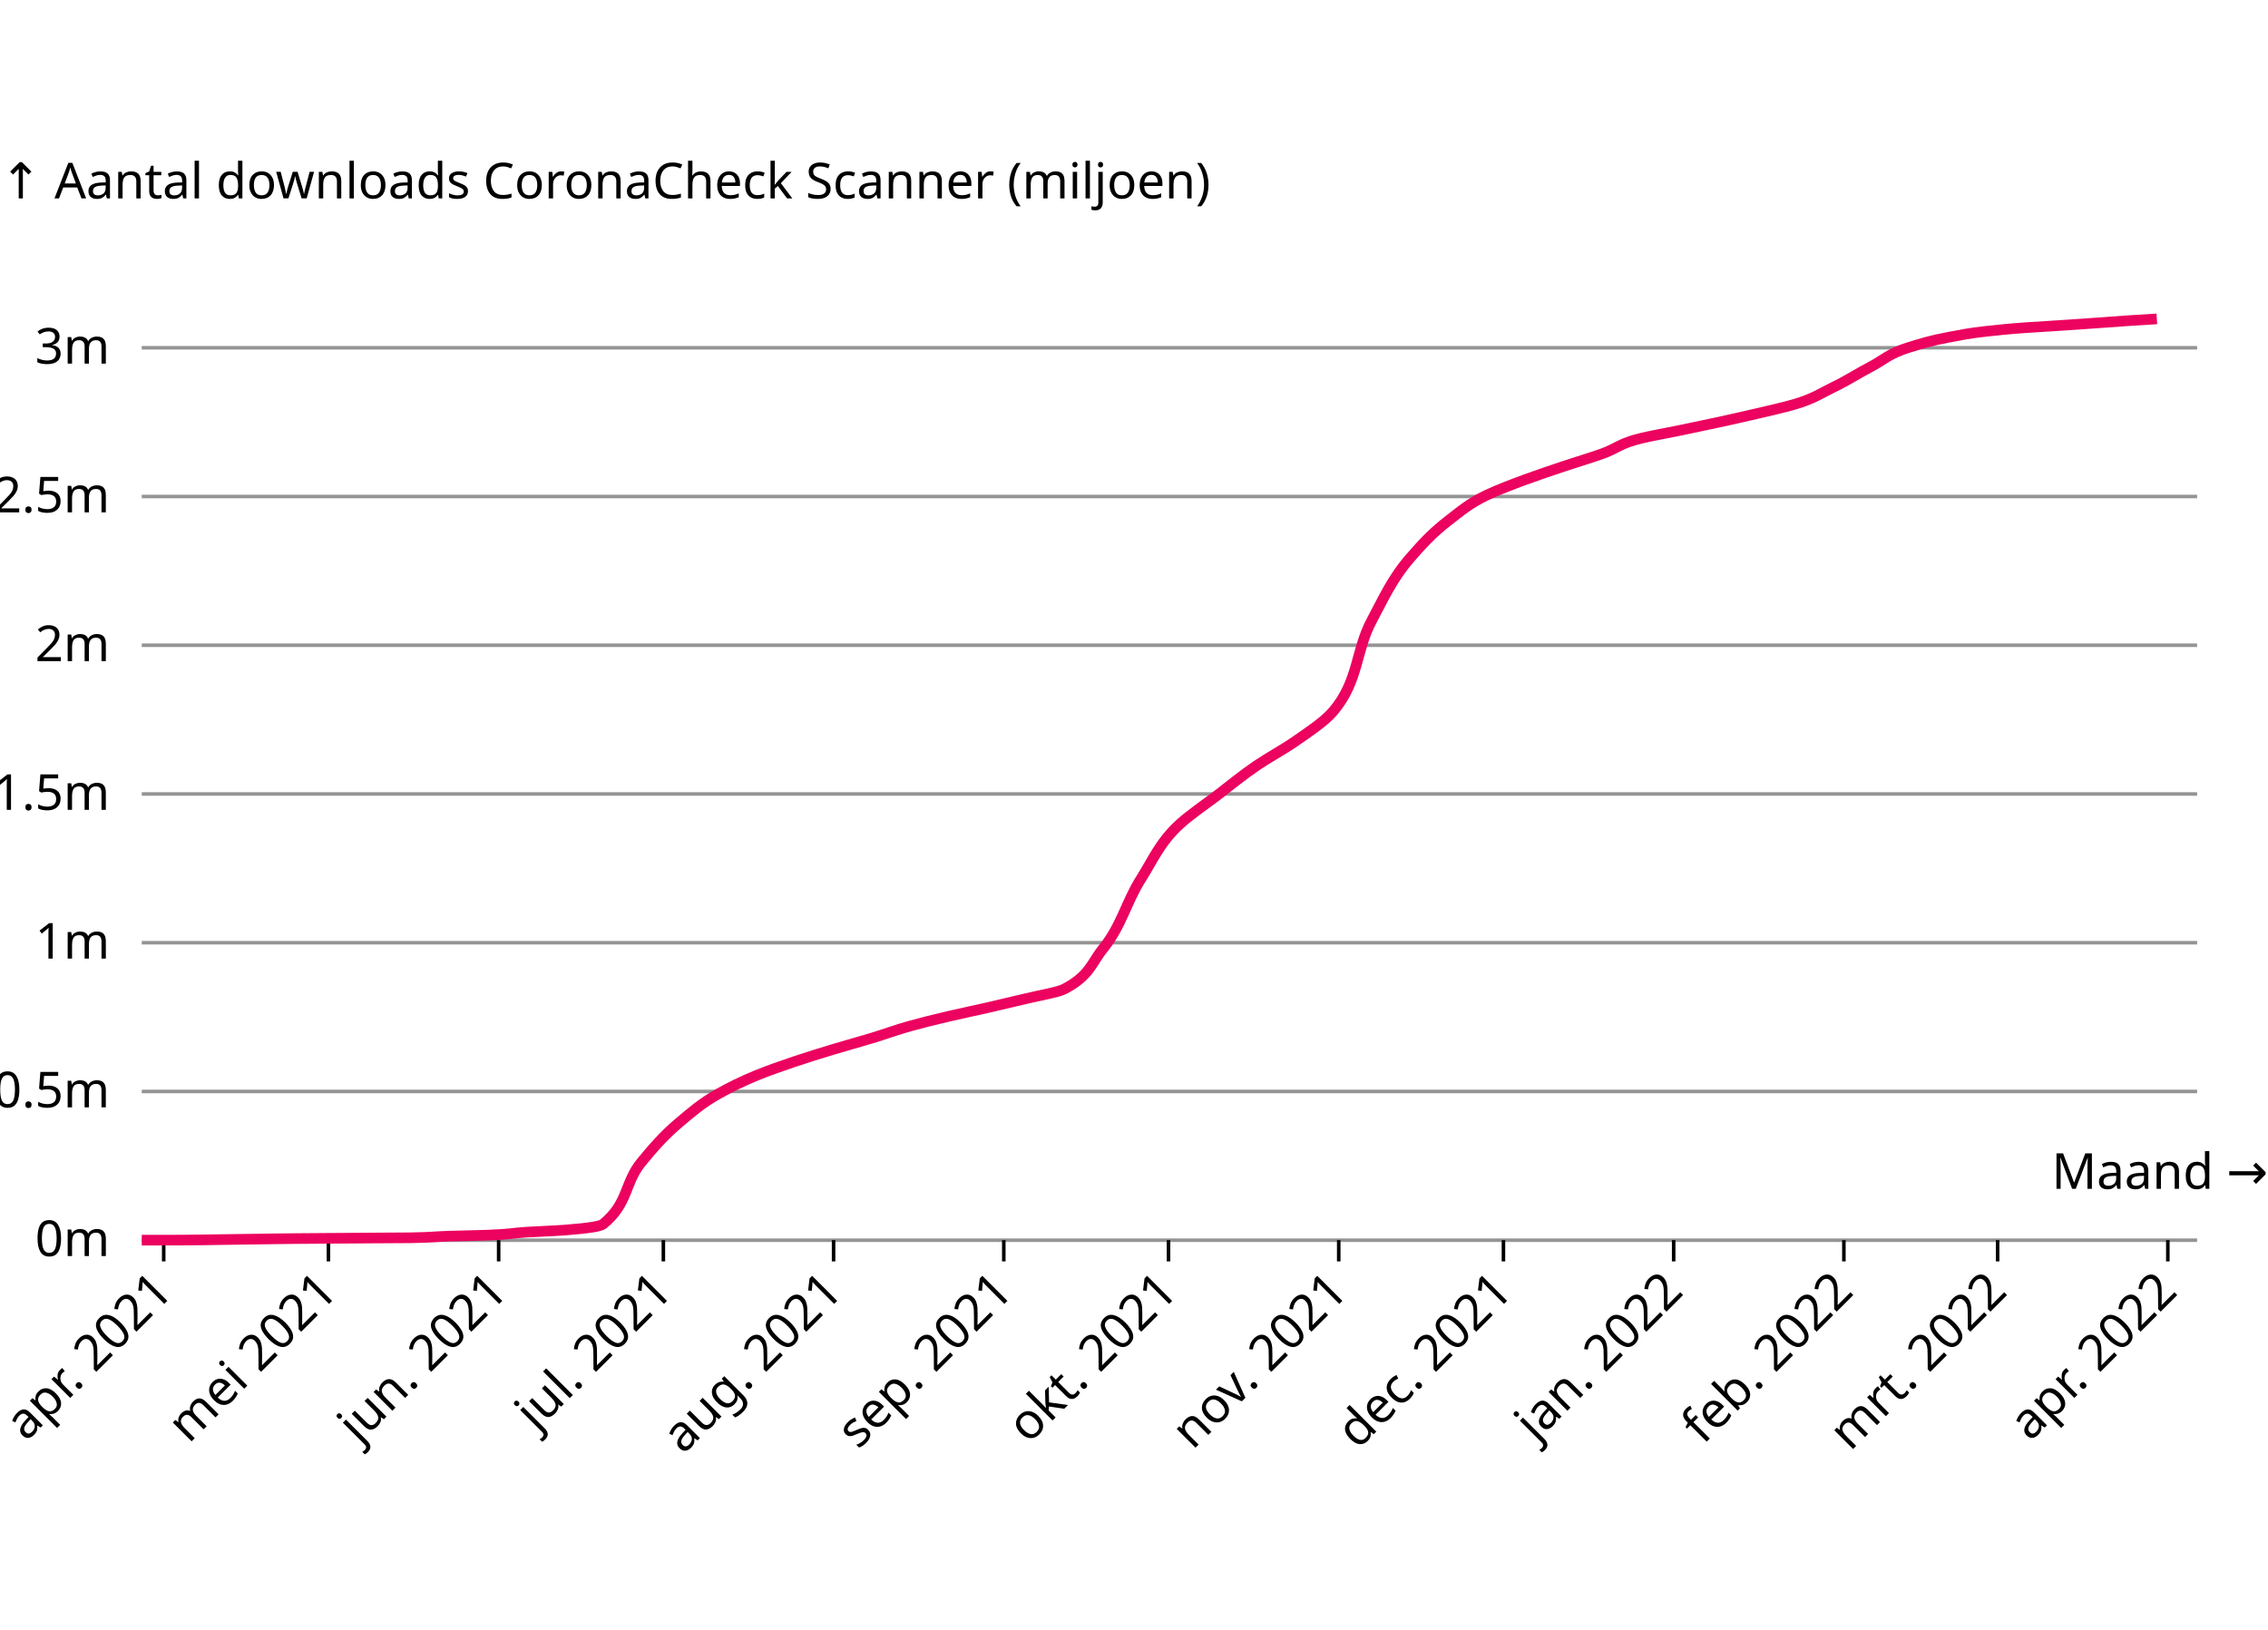
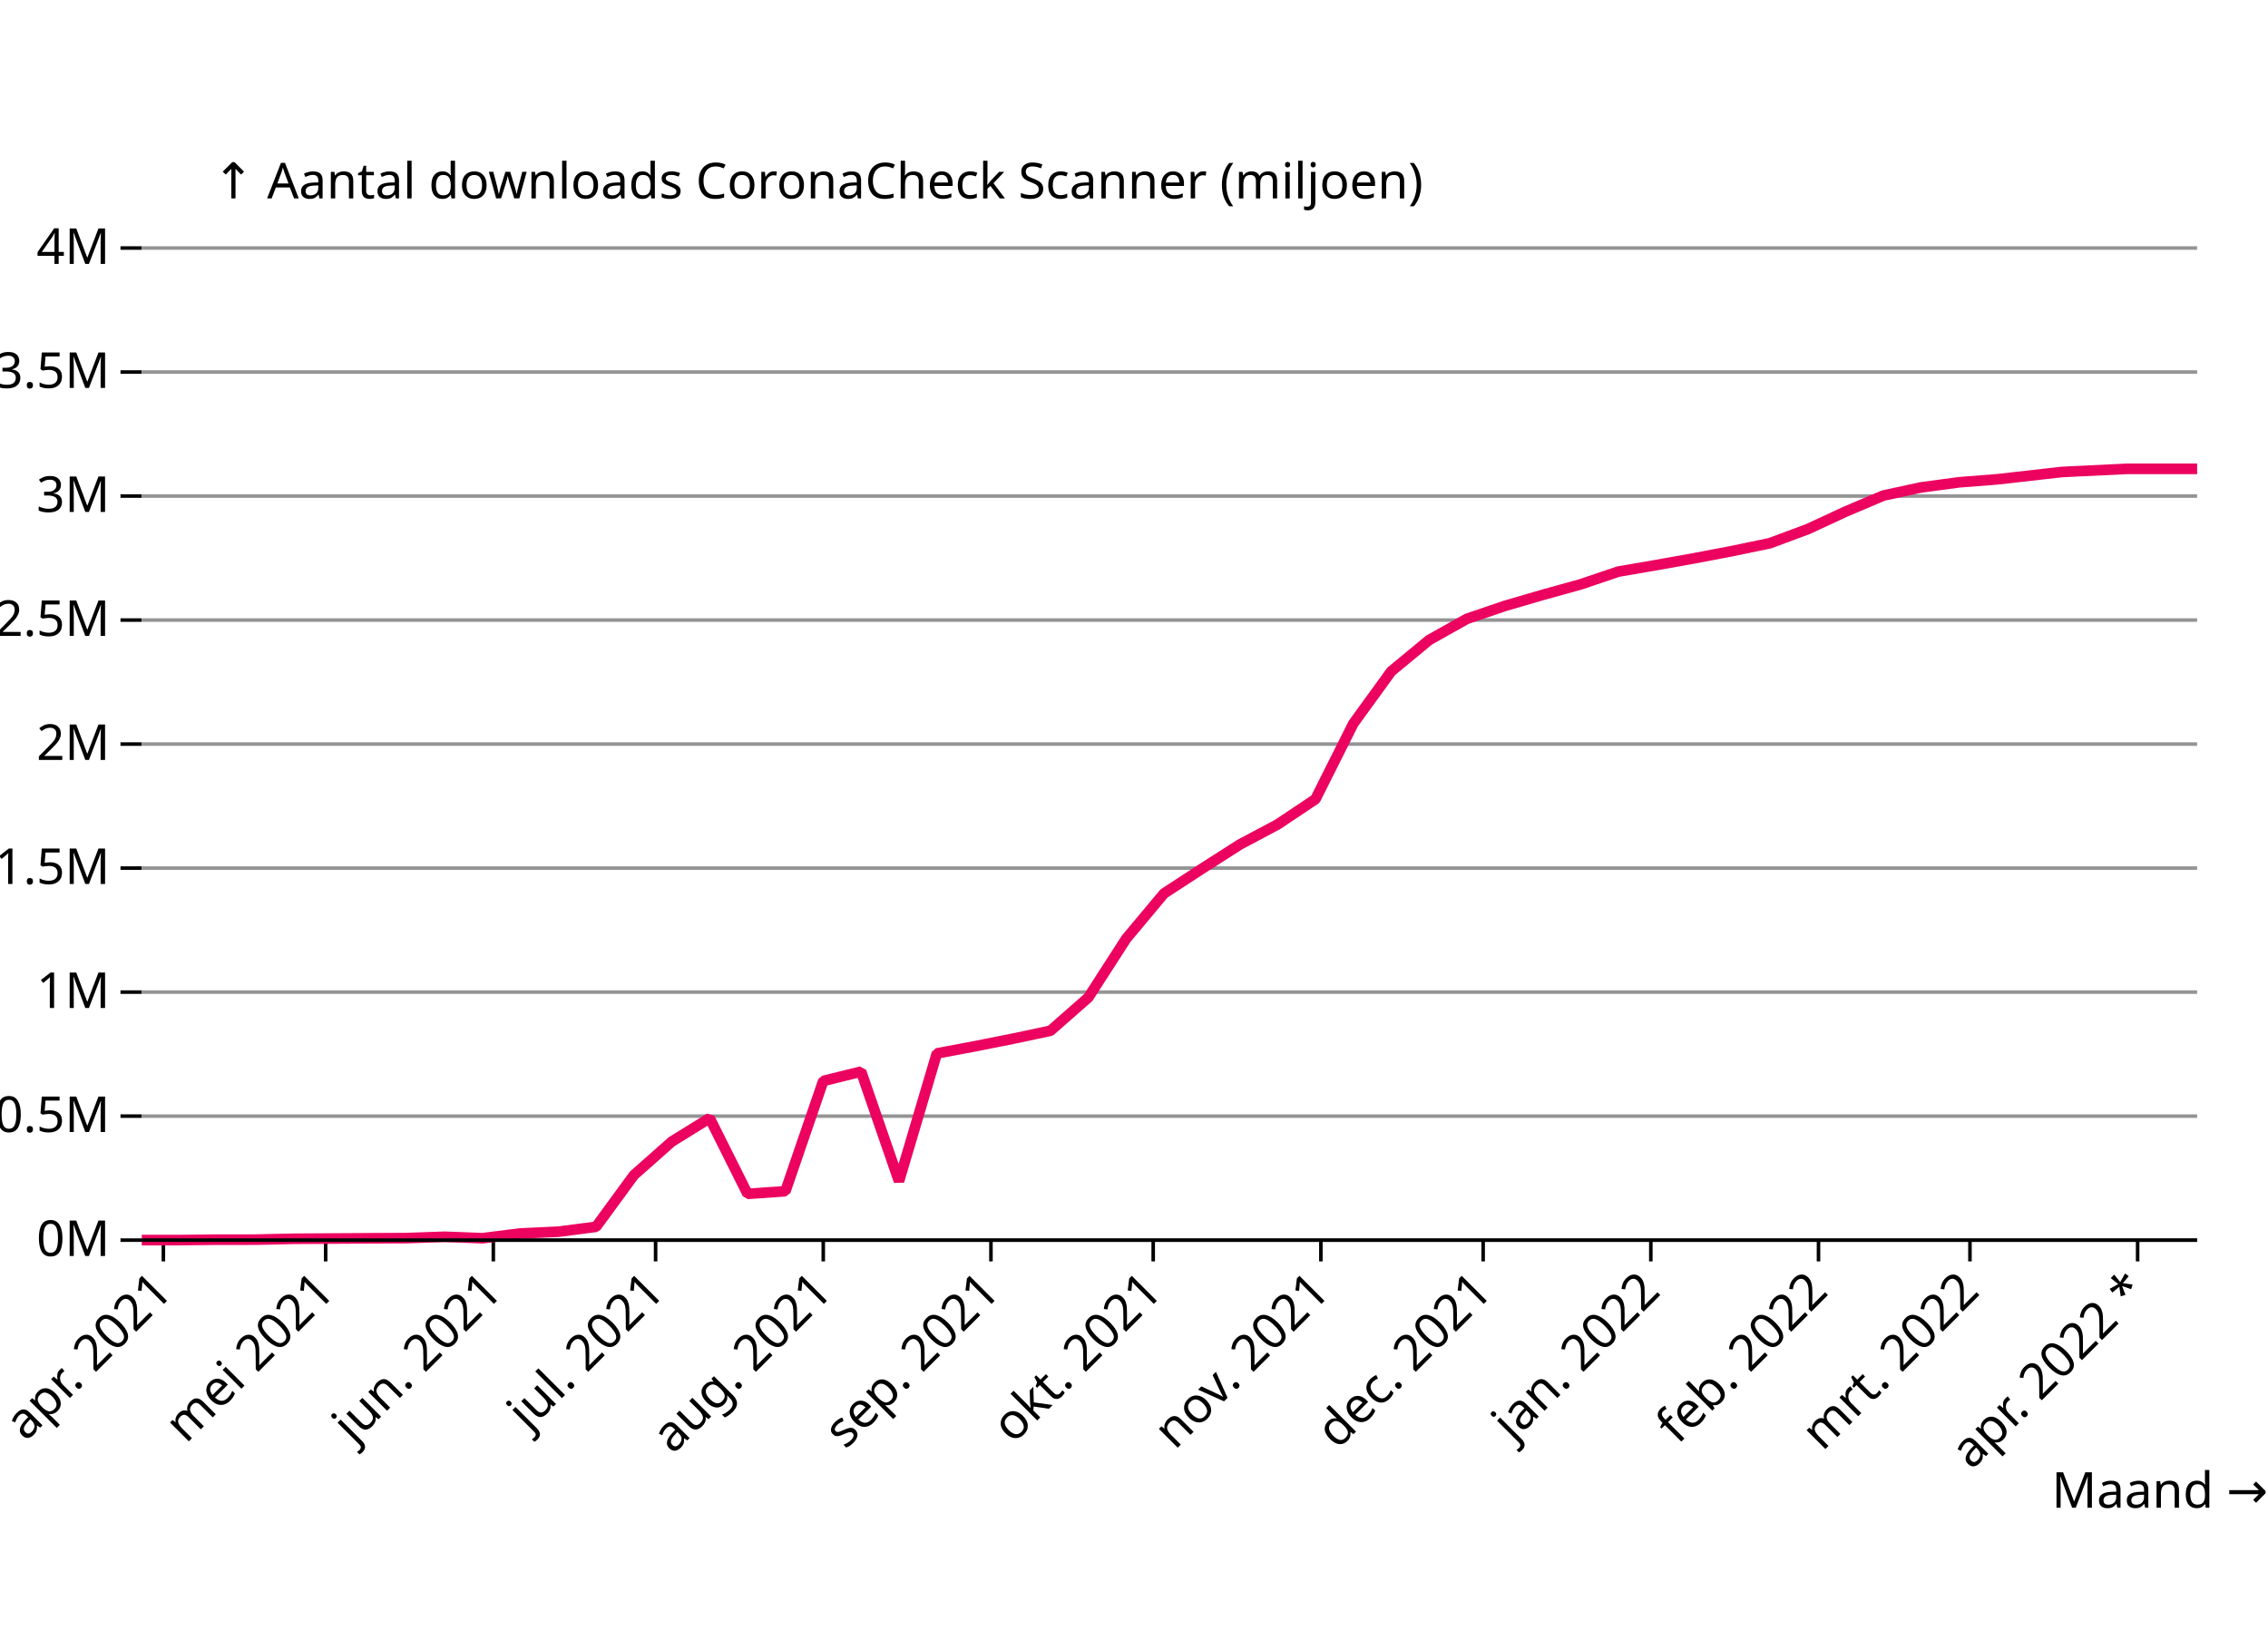
<svg xmlns="http://www.w3.org/2000/svg" class="plot" fill="currentColor" text-anchor="middle" width="640" height="460" viewBox="0 0 640 400" style="font-family: 'RO Sans', sans-serif; font-size: 14px;">
  <style>
        line[stroke-opacity] {
            stroke-opacity: 1;
            stroke: #949494;
        }
</style>
  <g transform="translate(40,0)" fill="none" text-anchor="end">
-     <g class="tick" opacity="1" transform="translate(0,320.0199)">
-       <line stroke="currentColor" x2="0" />
+     <g class="tick" opacity="1" transform="translate(0,320)">
+       <line stroke="currentColor" x2="-6" />
      <line stroke="currentColor" x2="580" stroke-opacity="0.1" />
-       <text fill="currentColor" x="-9" dy="0.32em">0m</text>
+       <text fill="currentColor" x="-9" dy="0.32em">0M</text>
    </g>
-     <g class="tick" opacity="1" transform="translate(0,278.0411)">
-       <line stroke="currentColor" x2="0" />
+     <g class="tick" opacity="1" transform="translate(0,285)">
+       <line stroke="currentColor" x2="-6" />
      <line stroke="currentColor" x2="580" stroke-opacity="0.1" />
-       <text fill="currentColor" x="-9" dy="0.32em">0.5m</text>
+       <text fill="currentColor" x="-9" dy="0.32em">0.5M</text>
    </g>
-     <g class="tick" opacity="1" transform="translate(0,236.0624)">
-       <line stroke="currentColor" x2="0" />
+     <g class="tick" opacity="1" transform="translate(0,250)">
+       <line stroke="currentColor" x2="-6" />
      <line stroke="currentColor" x2="580" stroke-opacity="0.1" />
-       <text fill="currentColor" x="-9" dy="0.32em">1m</text>
+       <text fill="currentColor" x="-9" dy="0.32em">1M</text>
    </g>
-     <g class="tick" opacity="1" transform="translate(0,194.0837)">
-       <line stroke="currentColor" x2="0" />
+     <g class="tick" opacity="1" transform="translate(0,215)">
+       <line stroke="currentColor" x2="-6" />
      <line stroke="currentColor" x2="580" stroke-opacity="0.1" />
-       <text fill="currentColor" x="-9" dy="0.32em">1.5m</text>
+       <text fill="currentColor" x="-9" dy="0.32em">1.5M</text>
    </g>
-     <g class="tick" opacity="1" transform="translate(0,152.1049)">
-       <line stroke="currentColor" x2="0" />
+     <g class="tick" opacity="1" transform="translate(0,180)">
+       <line stroke="currentColor" x2="-6" />
      <line stroke="currentColor" x2="580" stroke-opacity="0.1" />
-       <text fill="currentColor" x="-9" dy="0.32em">2m</text>
+       <text fill="currentColor" x="-9" dy="0.32em">2M</text>
    </g>
-     <g class="tick" opacity="1" transform="translate(0,110.1262)">
-       <line stroke="currentColor" x2="0" />
+     <g class="tick" opacity="1" transform="translate(0,145)">
+       <line stroke="currentColor" x2="-6" />
      <line stroke="currentColor" x2="580" stroke-opacity="0.1" />
-       <text fill="currentColor" x="-9" dy="0.32em">2.5m</text>
+       <text fill="currentColor" x="-9" dy="0.32em">2.5M</text>
    </g>
-     <g class="tick" opacity="1" transform="translate(0,68.1474)">
-       <line stroke="currentColor" x2="0" />
+     <g class="tick" opacity="1" transform="translate(0,110)">
+       <line stroke="currentColor" x2="-6" />
      <line stroke="currentColor" x2="580" stroke-opacity="0.1" />
-       <text fill="currentColor" x="-9" dy="0.32em">3m</text>
+       <text fill="currentColor" x="-9" dy="0.32em">3M</text>
    </g>
-     <text fill="currentColor" transform="translate(-40,40)" dy="-1em" text-anchor="start">↑ Aantal downloads CoronaCheck Scanner (miljoen)</text>
+     <g class="tick" opacity="1" transform="translate(0,75)">
+       <line stroke="currentColor" x2="-6" />
+       <line stroke="currentColor" x2="580" stroke-opacity="0.1" />
+       <text fill="currentColor" x="-9" dy="0.32em">3.5M</text>
+     </g>
+     <g class="tick" opacity="1" transform="translate(0,40)">
+       <line stroke="currentColor" x2="-6" />
+       <line stroke="currentColor" x2="580" stroke-opacity="0.1" />
+       <text fill="currentColor" x="-9" dy="0.32em">4M</text>
+     </g>
+     <text fill="currentColor" transform="translate(20,40)" dy="-1em" text-anchor="start">↑ Aantal downloads CoronaCheck Scanner (miljoen)</text>
  </g>
  <g transform="translate(0,320)" fill="none" text-anchor="middle">
-     <g class="tick" opacity="1" transform="translate(46.19766,0)">
+     <g class="tick" opacity="1" transform="translate(46.10526,0)">
      <line stroke="currentColor" y2="6" />
      <text fill="currentColor" dy="0.32em" transform="translate(0, 11.82843) rotate(-45)" text-anchor="end">apr. 2021</text>
    </g>
-     <g class="tick" opacity="1" transform="translate(92.6801,0)">
+     <g class="tick" opacity="1" transform="translate(91.89474,0)">
      <line stroke="currentColor" y2="6" />
      <text fill="currentColor" dy="0.32em" transform="translate(0, 11.82843) rotate(-45)" text-anchor="end">mei 2021</text>
    </g>
-     <g class="tick" opacity="1" transform="translate(140.7119,0)">
+     <g class="tick" opacity="1" transform="translate(139.2105,0)">
      <line stroke="currentColor" y2="6" />
      <text fill="currentColor" dy="0.32em" transform="translate(0, 11.82843) rotate(-45)" text-anchor="end">jun. 2021</text>
    </g>
-     <g class="tick" opacity="1" transform="translate(187.1944,0)">
+     <g class="tick" opacity="1" transform="translate(185,0)">
      <line stroke="currentColor" y2="6" />
      <text fill="currentColor" dy="0.32em" transform="translate(0, 11.82843) rotate(-45)" text-anchor="end">jul. 2021</text>
    </g>
-     <g class="tick" opacity="1" transform="translate(235.2262,0)">
+     <g class="tick" opacity="1" transform="translate(232.3158,0)">
      <line stroke="currentColor" y2="6" />
      <text fill="currentColor" dy="0.32em" transform="translate(0, 11.82843) rotate(-45)" text-anchor="end">aug. 2021</text>
    </g>
-     <g class="tick" opacity="1" transform="translate(283.2581,0)">
+     <g class="tick" opacity="1" transform="translate(279.6316,0)">
      <line stroke="currentColor" y2="6" />
      <text fill="currentColor" dy="0.32em" transform="translate(0, 11.82843) rotate(-45)" text-anchor="end">sep. 2021</text>
    </g>
-     <g class="tick" opacity="1" transform="translate(329.7405,0)">
+     <g class="tick" opacity="1" transform="translate(325.4211,0)">
      <line stroke="currentColor" y2="6" />
      <text fill="currentColor" dy="0.32em" transform="translate(0, 11.82843) rotate(-45)" text-anchor="end">okt. 2021</text>
    </g>
-     <g class="tick" opacity="1" transform="translate(377.7724,0)">
+     <g class="tick" opacity="1" transform="translate(372.7368,0)">
      <line stroke="currentColor" y2="6" />
      <text fill="currentColor" dy="0.32em" transform="translate(0, 11.82843) rotate(-45)" text-anchor="end">nov. 2021</text>
    </g>
-     <g class="tick" opacity="1" transform="translate(424.2548,0)">
+     <g class="tick" opacity="1" transform="translate(418.5263,0)">
      <line stroke="currentColor" y2="6" />
      <text fill="currentColor" dy="0.32em" transform="translate(0, 11.82843) rotate(-45)" text-anchor="end">dec. 2021</text>
    </g>
-     <g class="tick" opacity="1" transform="translate(472.2867,0)">
+     <g class="tick" opacity="1" transform="translate(465.8421,0)">
      <line stroke="currentColor" y2="6" />
      <text fill="currentColor" dy="0.32em" transform="translate(0, 11.82843) rotate(-45)" text-anchor="end">jan. 2022</text>
    </g>
-     <g class="tick" opacity="1" transform="translate(520.3185,0)">
+     <g class="tick" opacity="1" transform="translate(513.1579,0)">
      <line stroke="currentColor" y2="6" />
      <text fill="currentColor" dy="0.32em" transform="translate(0, 11.82843) rotate(-45)" text-anchor="end">feb. 2022</text>
    </g>
-     <g class="tick" opacity="1" transform="translate(563.7021,0)">
+     <g class="tick" opacity="1" transform="translate(555.8947,0)">
      <line stroke="currentColor" y2="6" />
      <text fill="currentColor" dy="0.32em" transform="translate(0, 11.82843) rotate(-45)" text-anchor="end">mrt. 2022</text>
    </g>
-     <g class="tick" opacity="1" transform="translate(611.734,0)">
+     <g class="tick" opacity="1" transform="translate(603.2105,0)">
      <line stroke="currentColor" y2="6" />
-       <text fill="currentColor" dy="0.32em" transform="translate(0, 11.82843) rotate(-45)" text-anchor="end">apr. 2022</text>
+       <text fill="currentColor" dy="0.32em" transform="translate(0, 11.82843) rotate(-45)" text-anchor="end">apr. 2022 *</text>
    </g>
-     <text fill="currentColor" transform="translate(640,-10)" dy="-0.32em" text-anchor="end">Maand →</text>
+     <text fill="currentColor" transform="translate(640,80)" dy="-0.32em" text-anchor="end">Maand →</text>
  </g>
  <g fill="none" stroke="#ec025f" stroke-width="3" stroke-miterlimit="1">
-     <path d="M40,320C45.211,319.997,50.422,319.995,50.846,319.992C58.077,319.947,58.26,319.902,61.692,319.858C65.537,319.807,68.85,319.757,72.538,319.707C76.086,319.658,77.805,319.61,83.384,319.562C86.418,319.535,90.686,319.509,94.23,319.483C97.923,319.455,100.886,319.428,105.075,319.4C108.342,319.379,114.905,319.358,115.921,319.336C123.152,319.184,121.865,319.032,126.767,318.88C129.868,318.784,135.099,318.687,137.613,318.591C144.844,318.315,143.993,318.038,148.459,317.761C151.642,317.564,156.74,317.367,159.305,317.169C166.536,316.613,169.462,316.057,170.151,315.501C177.381,309.665,176.187,303.83,180.997,297.994C184.111,294.215,187.314,290.436,191.843,286.658C195.011,284.014,197.953,281.37,202.689,278.726C205.815,276.98,209.237,275.235,213.534,273.489C216.765,272.177,220.473,270.864,224.38,269.552C227.775,268.412,231.455,267.272,235.226,266.132C238.708,265.079,242.594,264.027,246.072,262.974C249.849,261.831,252.784,260.688,256.918,259.545C260.206,258.636,263.893,257.727,267.764,256.818C271.18,256.015,275.092,255.213,278.61,254.41C282.334,253.561,285.949,252.712,289.456,251.862C293.194,250.957,298.557,250.052,300.302,249.146C307.532,245.393,308.099,241.64,311.148,237.887C316.534,231.256,317.769,224.624,321.993,217.992C325.248,212.884,327.27,207.775,332.839,202.666C335.874,199.882,340.033,197.098,343.685,194.314C347.265,191.585,350.519,188.855,354.531,186.126C357.872,183.853,362.089,181.581,365.377,179.308C369.51,176.452,373.801,173.595,376.223,170.739C383.454,162.213,382.497,153.687,387.069,145.161C390.227,139.271,392.789,133.381,397.915,127.491C400.987,123.961,404.129,120.43,408.761,116.9C411.907,114.502,414.528,112.104,419.607,109.706C422.684,108.252,426.519,106.799,430.452,105.346C433.833,104.096,437.579,102.847,441.298,101.598C444.82,100.415,448.823,99.233,452.144,98.05C456.198,96.606,457.067,95.163,462.99,93.719C466.007,92.984,470.285,92.249,473.836,91.513C477.521,90.75,481.173,89.987,484.682,89.224C488.418,88.412,492.064,87.599,495.528,86.787C499.325,85.896,503.329,85.006,506.374,84.115C511.799,82.528,513.923,80.942,517.22,79.355C521.331,77.377,524.28,75.398,528.066,73.419C531.537,71.604,532.974,69.79,538.912,67.975C541.928,67.053,544.784,66.131,549.757,65.21C552.848,64.637,555.352,64.064,560.603,63.491C563.663,63.158,566.739,62.824,571.449,62.49C573.767,62.326,576.676,62.161,579.196,61.997C582.948,61.753,586.535,61.508,590.042,61.264C593.78,61.004,596.923,60.743,600.888,60.483C603.337,60.322,605.986,60.161,608.635,60" />
+     <path d="M40,319.989L50.684,319.985L61.368,319.865L72.053,319.859L82.737,319.618L93.421,319.552L104.105,319.484L114.789,319.43L125.474,319.05L136.158,319.461L146.842,318.117L157.526,317.623L168.211,316.233L178.895,301.636L189.579,292.184L200.263,285.571L210.947,306.944L221.632,306.196L232.316,275.071L243,272.438L253.684,303.357L264.368,267.305L275.053,265.298L285.737,263.173L296.421,260.909L307.105,251.522L317.789,234.934L328.474,222.156L339.158,215.192L349.842,208.365L360.526,202.681L371.211,195.536L381.895,174.21L392.579,159.478L403.263,150.648L413.947,144.649L424.632,141.014L435.316,137.89L446,134.931L456.684,131.32L467.368,129.481L478.053,127.573L488.737,125.541L499.421,123.313L510.105,119.345L520.789,114.395L520.789,114.395L531.474,109.856L542.158,107.551L552.842,106.118L563.526,105.283L581.842,103.207L600.158,102.323L620,102.323" />
+   </g>
+   <g stroke="currentColor">
+     <line x1="40" x2="620" y1="320" y2="320" />
  </g>
</svg>
